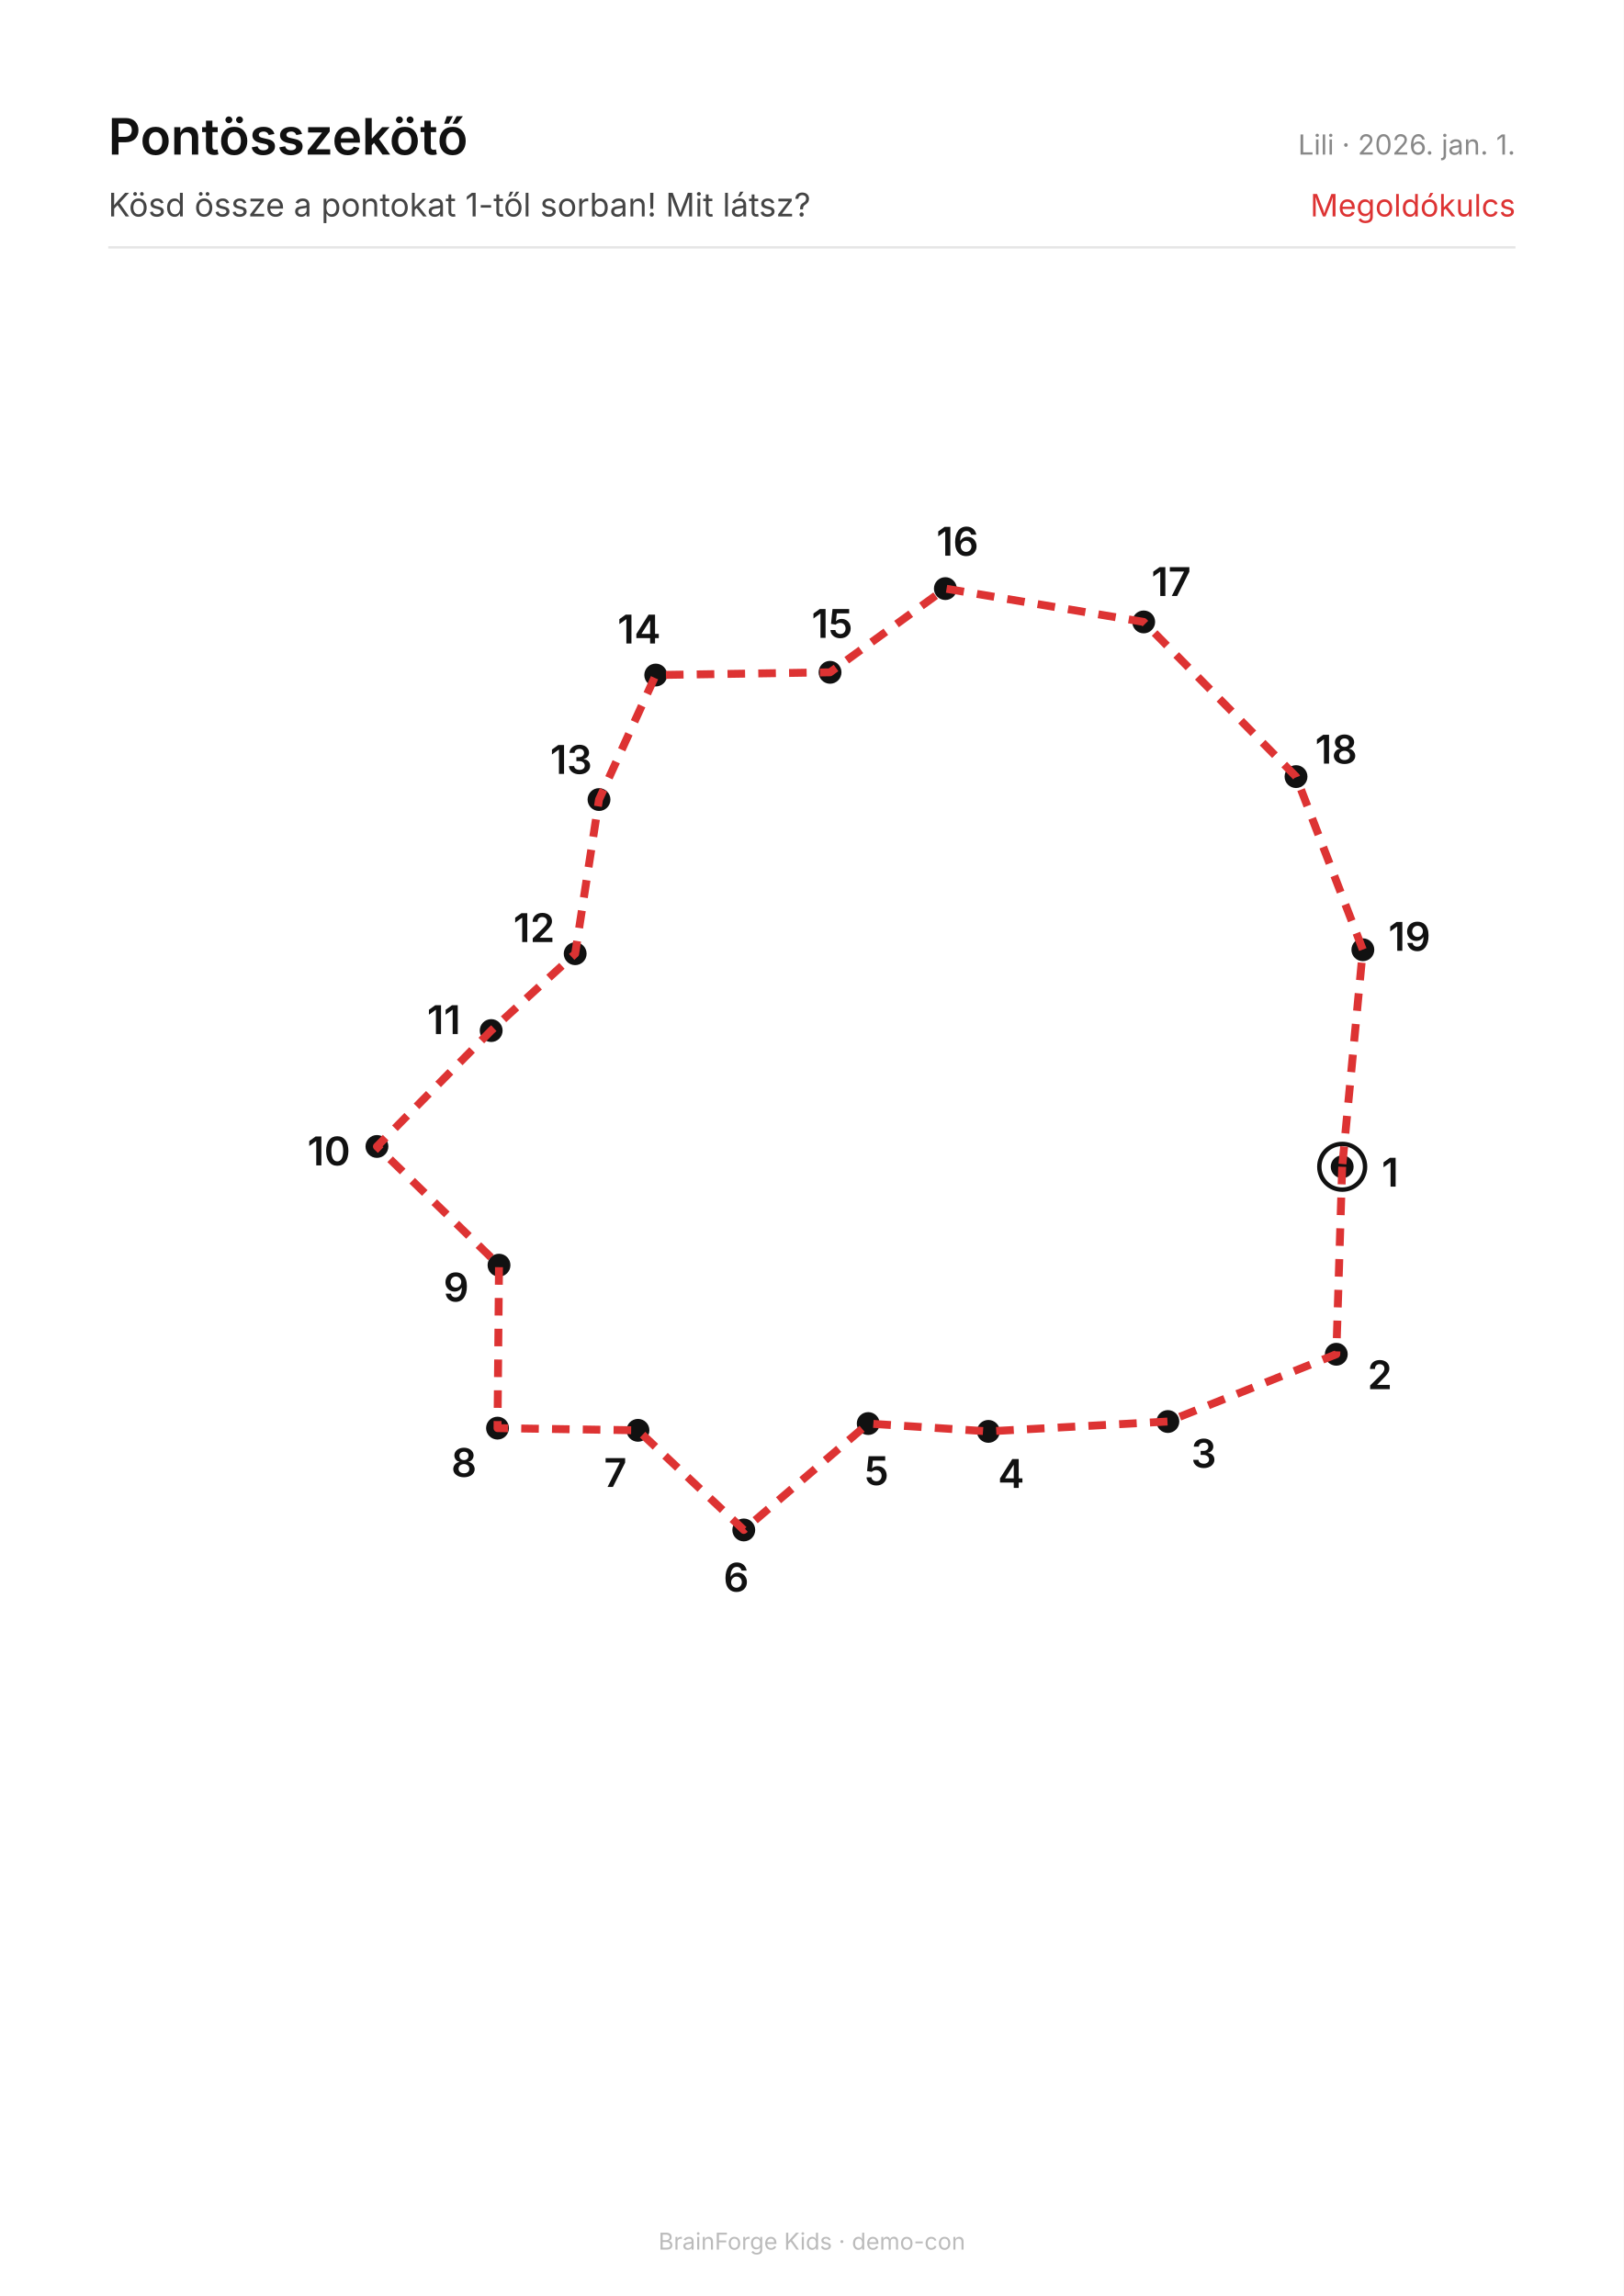
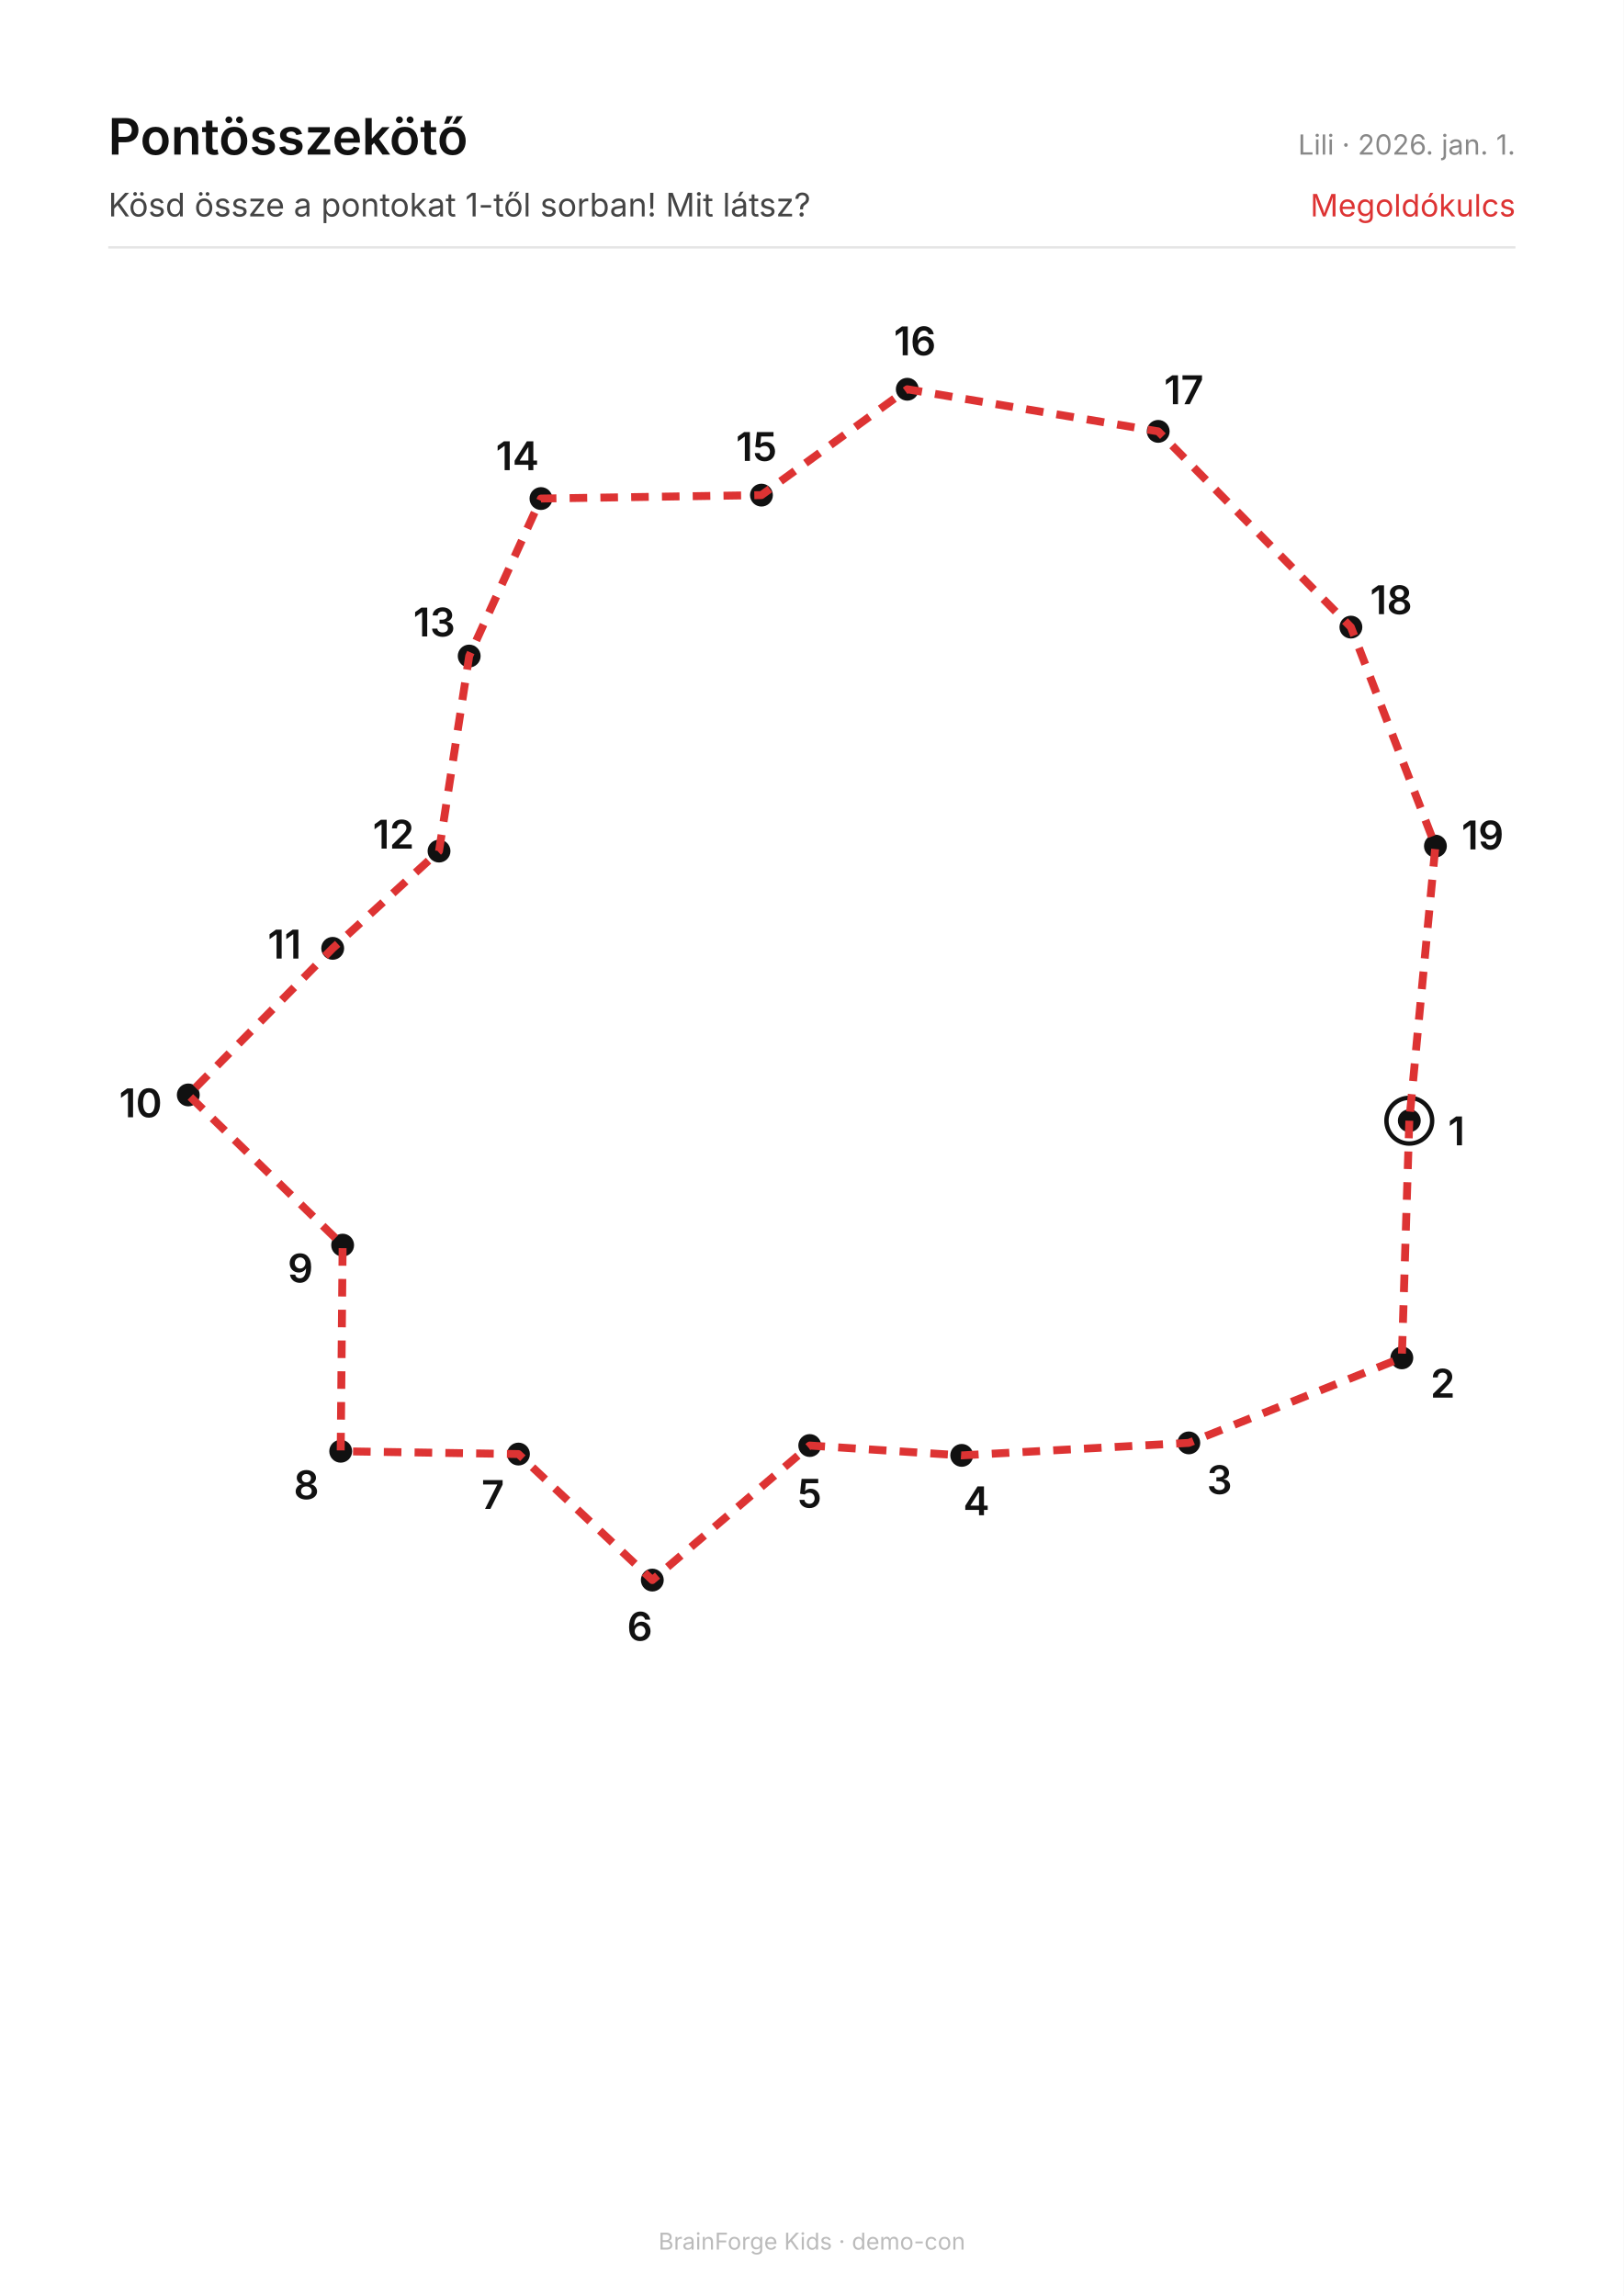
<svg xmlns="http://www.w3.org/2000/svg" width="210mm" height="297mm" viewBox="0 0 210 297" font-family="system-ui, -apple-system, sans-serif">
  <rect width="210" height="297" fill="#fff" />
  <text x="14" y="20" font-size="6.5" font-weight="600" fill="#111">Pontösszekötő</text>
  <text x="196" y="20" font-size="3.6" fill="#888" text-anchor="end">Lili  ·  2026. jan. 1.</text>
  <text x="14" y="28" font-size="4.2" fill="#444">Kösd össze a pontokat 1-től sorban! Mit látsz?</text>
  <line x1="14" y1="32" x2="196" y2="32" stroke="#e5e5e5" stroke-width="0.3" />
  <text x="196" y="28" font-size="4" fill="#d33" text-anchor="end">Megoldókulcs</text>
  <g transform="translate(14.00 40.00) scale(1.1375)">
    <g>
-       <circle cx="140.30" cy="97.52" r="1.30" fill="#111" />
-       <text x="145.75" y="99.78" font-size="4.50" font-weight="600" text-anchor="middle" fill="#111">1</text>
-       <circle cx="139.63" cy="118.84" r="1.30" fill="#111" />
-       <text x="144.58" y="122.81" font-size="4.50" font-weight="600" text-anchor="middle" fill="#111">2</text>
-       <circle cx="120.48" cy="126.49" r="1.30" fill="#111" />
-       <text x="124.56" y="131.74" font-size="4.50" font-weight="600" text-anchor="middle" fill="#111">3</text>
-       <circle cx="100.07" cy="127.61" r="1.30" fill="#111" />
-       <text x="102.66" y="134.04" font-size="4.50" font-weight="600" text-anchor="middle" fill="#111">4</text>
-       <circle cx="86.41" cy="126.72" r="1.30" fill="#111" />
-       <text x="87.36" y="133.72" font-size="4.50" font-weight="600" text-anchor="middle" fill="#111">5</text>
-       <circle cx="72.26" cy="138.82" r="1.30" fill="#111" />
-       <text x="71.40" y="145.83" font-size="4.50" font-weight="600" text-anchor="middle" fill="#111">6</text>
-       <circle cx="60.23" cy="127.49" r="1.30" fill="#111" />
-       <text x="57.66" y="133.93" font-size="4.50" font-weight="600" text-anchor="middle" fill="#111">7</text>
-       <circle cx="44.26" cy="127.24" r="1.30" fill="#111" />
-       <text x="40.45" y="132.78" font-size="4.50" font-weight="600" text-anchor="middle" fill="#111">8</text>
-       <circle cx="44.43" cy="108.71" r="1.30" fill="#111" />
-       <text x="39.56" y="112.84" font-size="4.50" font-weight="600" text-anchor="middle" fill="#111">9</text>
-       <circle cx="30.55" cy="95.21" r="1.30" fill="#111" />
-       <text x="25.09" y="97.36" font-size="4.50" font-weight="600" text-anchor="middle" fill="#111">10</text>
-       <circle cx="43.54" cy="82.03" r="1.30" fill="#111" />
-       <text x="38.16" y="82.43" font-size="4.50" font-weight="600" text-anchor="middle" fill="#111">11</text>
-       <circle cx="53.09" cy="73.29" r="1.30" fill="#111" />
-       <text x="48.42" y="71.96" font-size="4.50" font-weight="600" text-anchor="middle" fill="#111">12</text>
-       <circle cx="55.80" cy="55.76" r="1.30" fill="#111" />
-       <text x="52.63" y="52.84" font-size="4.50" font-weight="600" text-anchor="middle" fill="#111">13</text>
-       <circle cx="62.25" cy="41.60" r="1.30" fill="#111" />
-       <text x="60.36" y="38.01" font-size="4.50" font-weight="600" text-anchor="middle" fill="#111">14</text>
-       <circle cx="82.07" cy="41.29" r="1.30" fill="#111" />
-       <text x="82.31" y="37.37" font-size="4.50" font-weight="600" text-anchor="middle" fill="#111">15</text>
-       <circle cx="95.18" cy="31.77" r="1.30" fill="#111" />
-       <text x="96.56" y="28.03" font-size="4.50" font-weight="600" text-anchor="middle" fill="#111">16</text>
-       <circle cx="117.73" cy="35.56" r="1.30" fill="#111" />
-       <text x="120.86" y="32.61" font-size="4.50" font-weight="600" text-anchor="middle" fill="#111">17</text>
-       <circle cx="135.05" cy="53.15" r="1.30" fill="#111" />
-       <text x="139.62" y="51.67" font-size="4.50" font-weight="600" text-anchor="middle" fill="#111">18</text>
-       <circle cx="142.65" cy="72.84" r="1.30" fill="#111" />
-       <text x="147.95" y="72.96" font-size="4.50" font-weight="600" text-anchor="middle" fill="#111">19</text>
-       <circle cx="140.30" cy="97.52" r="2.60" fill="none" stroke="#111" stroke-width="0.50" />
-       <path d="M 140.30 97.52 L 139.63 118.84 L 120.48 126.49 L 100.07 127.61 L 86.41 126.72 L 72.26 138.82 L 60.23 127.49 L 44.26 127.24 L 44.43 108.71 L 30.55 95.21 L 43.54 82.03 L 53.09 73.29 L 55.80 55.76 L 62.25 41.60 L 82.07 41.29 L 95.18 31.77 L 117.73 35.56 L 135.05 53.15 L 142.65 72.84 Z" fill="none" stroke="#d33" stroke-width="0.90" stroke-dasharray="2 1.5" stroke-linejoin="round" />
+       <circle cx="147.93" cy="92.28" r="1.30" fill="#111" />
+       <text x="153.29" y="95.08" font-size="4.50" font-weight="600" text-anchor="middle" fill="#111">1</text>
+       <circle cx="147.08" cy="119.25" r="1.30" fill="#111" />
+       <text x="151.73" y="123.77" font-size="4.50" font-weight="600" text-anchor="middle" fill="#111">2</text>
+       <circle cx="122.86" cy="128.92" r="1.30" fill="#111" />
+       <text x="126.35" y="134.74" font-size="4.50" font-weight="600" text-anchor="middle" fill="#111">3</text>
+       <circle cx="97.04" cy="130.34" r="1.30" fill="#111" />
+       <text x="98.71" y="137.15" font-size="4.50" font-weight="600" text-anchor="middle" fill="#111">4</text>
+       <circle cx="79.76" cy="129.22" r="1.30" fill="#111" />
+       <text x="79.74" y="136.29" font-size="4.50" font-weight="600" text-anchor="middle" fill="#111">5</text>
+       <circle cx="61.86" cy="144.52" r="1.30" fill="#111" />
+       <text x="60.44" y="151.41" font-size="4.50" font-weight="600" text-anchor="middle" fill="#111">6</text>
+       <circle cx="46.64" cy="130.19" r="1.30" fill="#111" />
+       <text x="43.73" y="136.43" font-size="4.50" font-weight="600" text-anchor="middle" fill="#111">7</text>
+       <circle cx="26.43" cy="129.87" r="1.30" fill="#111" />
+       <text x="22.53" y="135.32" font-size="4.50" font-weight="600" text-anchor="middle" fill="#111">8</text>
+       <circle cx="26.65" cy="106.43" r="1.30" fill="#111" />
+       <text x="21.85" y="110.67" font-size="4.50" font-weight="600" text-anchor="middle" fill="#111">9</text>
+       <circle cx="9.10" cy="89.35" r="1.30" fill="#111" />
+       <text x="3.68" y="91.89" font-size="4.50" font-weight="600" text-anchor="middle" fill="#111">10</text>
+       <circle cx="25.52" cy="72.68" r="1.30" fill="#111" />
+       <text x="20.04" y="73.84" font-size="4.50" font-weight="600" text-anchor="middle" fill="#111">11</text>
+       <circle cx="37.61" cy="61.62" r="1.30" fill="#111" />
+       <text x="32.43" y="61.34" font-size="4.50" font-weight="600" text-anchor="middle" fill="#111">12</text>
+       <circle cx="41.04" cy="39.44" r="1.30" fill="#111" />
+       <text x="37.07" y="37.21" font-size="4.50" font-weight="600" text-anchor="middle" fill="#111">13</text>
+       <circle cx="49.20" cy="21.53" r="1.30" fill="#111" />
+       <text x="46.52" y="18.30" font-size="4.50" font-weight="600" text-anchor="middle" fill="#111">14</text>
+       <circle cx="74.27" cy="21.14" r="1.30" fill="#111" />
+       <text x="73.71" y="17.25" font-size="4.50" font-weight="600" text-anchor="middle" fill="#111">15</text>
+       <circle cx="90.85" cy="9.10" r="1.30" fill="#111" />
+       <text x="91.72" y="5.24" font-size="4.50" font-weight="600" text-anchor="middle" fill="#111">16</text>
+       <circle cx="119.38" cy="13.89" r="1.30" fill="#111" />
+       <text x="122.30" y="10.80" font-size="4.50" font-weight="600" text-anchor="middle" fill="#111">17</text>
+       <circle cx="141.29" cy="36.15" r="1.30" fill="#111" />
+       <text x="145.87" y="34.68" font-size="4.50" font-weight="600" text-anchor="middle" fill="#111">18</text>
+       <circle cx="150.90" cy="61.05" r="1.30" fill="#111" />
+       <text x="156.27" y="61.43" font-size="4.50" font-weight="600" text-anchor="middle" fill="#111">19</text>
+       <circle cx="147.93" cy="92.28" r="2.60" fill="none" stroke="#111" stroke-width="0.50" />
+       <path d="M 147.93 92.28 L 147.08 119.25 L 122.86 128.92 L 97.04 130.34 L 79.76 129.22 L 61.86 144.52 L 46.64 130.19 L 26.43 129.87 L 26.65 106.43 L 9.10 89.35 L 25.52 72.68 L 37.61 61.62 L 41.04 39.44 L 49.20 21.53 L 74.27 21.14 L 90.85 9.10 L 119.38 13.89 L 141.29 36.15 L 150.90 61.05 Z" fill="none" stroke="#d33" stroke-width="0.90" stroke-dasharray="2 1.5" stroke-linejoin="round" />
    </g>
  </g>
  <text x="105" y="291" font-size="3" fill="#bbb" text-anchor="middle">BrainForge Kids · demo-con</text>
</svg>
